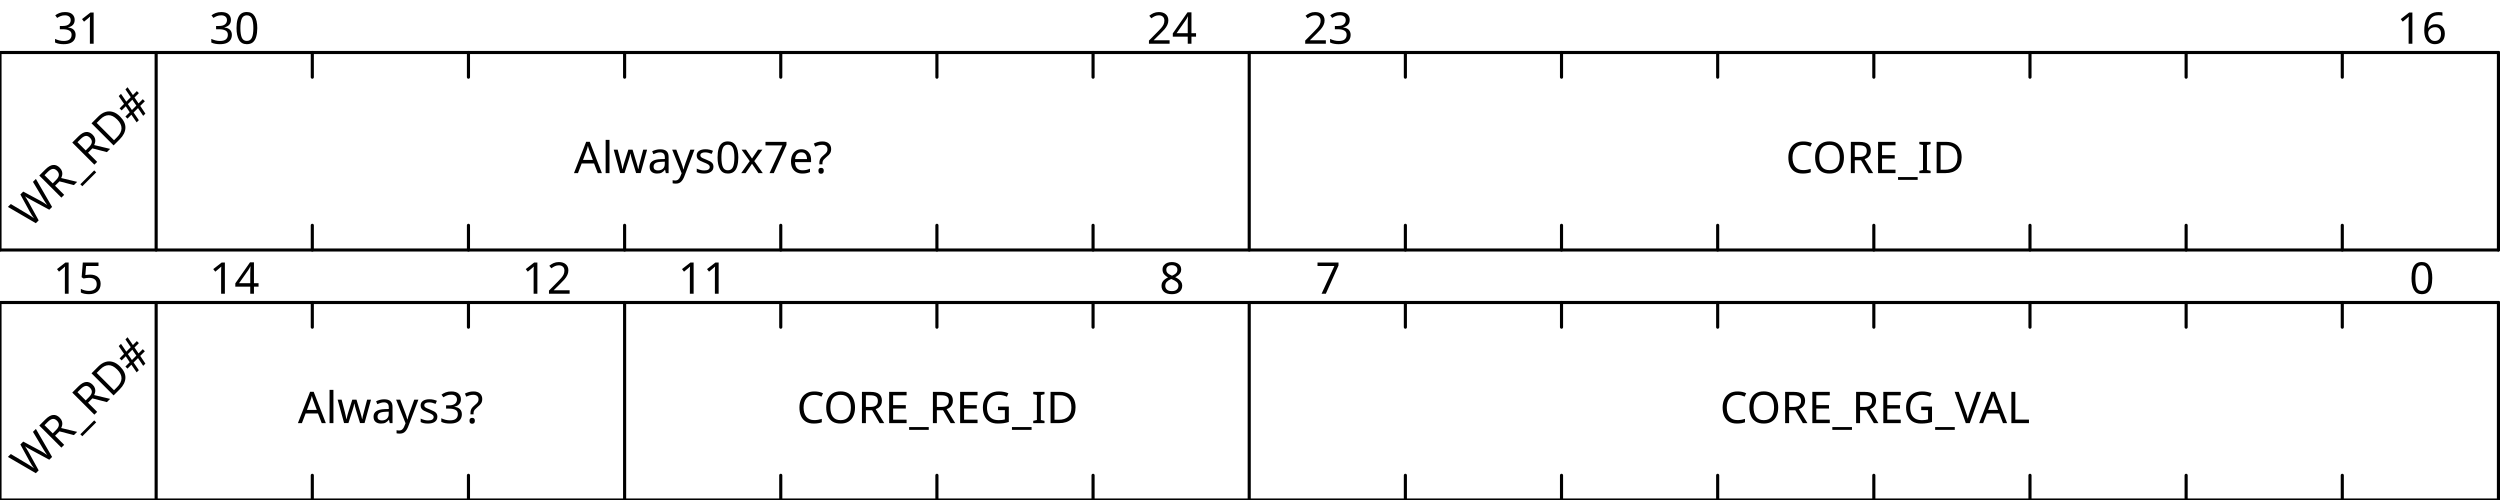
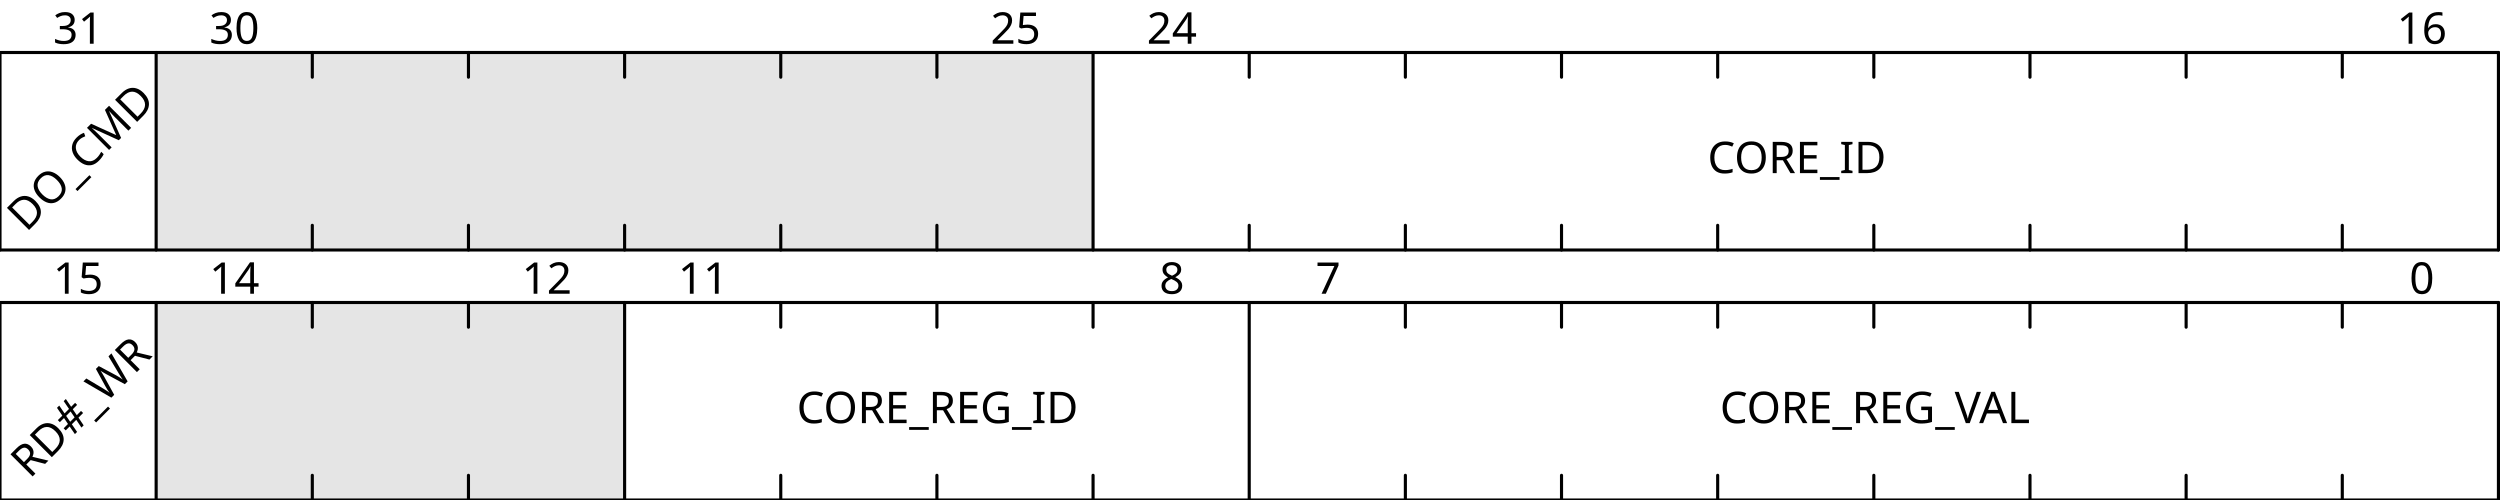
<svg xmlns="http://www.w3.org/2000/svg" width="800" height="160" viewbox="0 0 800 160" style="background-color:white">
  <g transform="translate(0, 80)">
    <g text-anchor="middle">
      <g>
        <g transform="translate(25.0, 14)">
          <text x="750.0" font-size="14" font-family="sans-serif" font-weight="normal">0</text>
          <text x="400.0" font-size="14" font-family="sans-serif" font-weight="normal">7</text>
          <text x="350.0" font-size="14" font-family="sans-serif" font-weight="normal">8</text>
          <text x="200.0" font-size="14" font-family="sans-serif" font-weight="normal">11</text>
          <text x="150.0" font-size="14" font-family="sans-serif" font-weight="normal">12</text>
          <text x="50.0" font-size="14" font-family="sans-serif" font-weight="normal">14</text>
          <text x="0.0" font-size="14" font-family="sans-serif" font-weight="normal">15</text>
        </g>
        <g transform="translate(0, 16.8)">
-           <g transform="translate(0, 0)" />
+           <g transform="translate(0, 0)">
+             <rect style=";fill:rgb(229, 229, 229)" x="50.0" y="0" width="150.0" height="63.2" />
+           </g>
          <g transform="translate(25.0, 38.6)">
            <g transform="translate(575.0, -6)">
              <text font-size="14" font-family="sans-serif" font-weight="normal" text-anchor="middle" y="6">
                <tspan>CORE_REG_VAL</tspan>
              </text>
            </g>
            <g transform="translate(275.0, -6)">
              <text font-size="14" font-family="sans-serif" font-weight="normal" text-anchor="middle" y="6">
                <tspan>CORE_REG_ID</tspan>
              </text>
            </g>
-             <g transform="translate(100.0, -6)">
-               <text font-size="14" font-family="sans-serif" font-weight="normal" text-anchor="middle" y="6">
-                 <tspan>Always3?</tspan>
-               </text>
-             </g>
            <g transform="translate(0.0, -6)">
              <text font-size="14" font-family="sans-serif" font-weight="normal" text-anchor="middle" y="6" transform=" rotate(-45)">
-                 <tspan>WR_RD#</tspan>
+                 <tspan>RD#_WR</tspan>
              </text>
            </g>
          </g>
          <g transform="translate(25.0, 77.2)" />
        </g>
      </g>
    </g>
    <g stroke="black" stroke-width="1" stroke-linecap="round" transform="translate(0, 16.8)">
      <line x1="0.25" x2="799.5" />
      <line y2="63.2" />
      <line x1="0.25" x2="799.5" y1="63.2" y2="63.2" />
      <line x1="799.5" x2="799.5" y2="63.2" />
      <line x1="749.531" x2="749.531" y2="7.9" />
      <line x1="749.531" x2="749.531" y1="55.3" y2="63.2" />
      <line x1="699.562" x2="699.562" y2="7.9" />
      <line x1="699.562" x2="699.562" y1="55.3" y2="63.2" />
      <line x1="649.594" x2="649.594" y2="7.9" />
      <line x1="649.594" x2="649.594" y1="55.3" y2="63.2" />
      <line x1="599.625" x2="599.625" y2="7.9" />
      <line x1="599.625" x2="599.625" y1="55.3" y2="63.2" />
      <line x1="549.656" x2="549.656" y2="7.9" />
      <line x1="549.656" x2="549.656" y1="55.3" y2="63.2" />
      <line x1="499.688" x2="499.688" y2="7.9" />
      <line x1="499.688" x2="499.688" y1="55.3" y2="63.2" />
      <line x1="449.719" x2="449.719" y2="7.9" />
      <line x1="449.719" x2="449.719" y1="55.3" y2="63.2" />
      <line x1="399.75" x2="399.75" y2="63.2" />
      <line x1="349.781" x2="349.781" y2="7.9" />
      <line x1="349.781" x2="349.781" y1="55.3" y2="63.2" />
      <line x1="299.812" x2="299.812" y2="7.9" />
      <line x1="299.812" x2="299.812" y1="55.3" y2="63.2" />
      <line x1="249.844" x2="249.844" y2="7.9" />
      <line x1="249.844" x2="249.844" y1="55.3" y2="63.2" />
      <line x1="199.875" x2="199.875" y2="63.2" />
      <line x1="149.906" x2="149.906" y2="7.9" />
      <line x1="149.906" x2="149.906" y1="55.3" y2="63.2" />
      <line x1="99.938" x2="99.938" y2="7.9" />
      <line x1="99.938" x2="99.938" y1="55.3" y2="63.2" />
      <line x1="49.969" x2="49.969" y2="63.2" />
    </g>
  </g>
  <g transform="translate(0, 0)">
    <g text-anchor="middle">
      <g>
        <g transform="translate(25.0, 14)">
          <text x="750.0" font-size="14" font-family="sans-serif" font-weight="normal">16</text>
-           <text x="400.0" font-size="14" font-family="sans-serif" font-weight="normal">23</text>
          <text x="350.0" font-size="14" font-family="sans-serif" font-weight="normal">24</text>
+           <text x="300.0" font-size="14" font-family="sans-serif" font-weight="normal">25</text>
          <text x="50.0" font-size="14" font-family="sans-serif" font-weight="normal">30</text>
          <text x="0.0" font-size="14" font-family="sans-serif" font-weight="normal">31</text>
        </g>
        <g transform="translate(0, 16.8)">
-           <g transform="translate(0, 0)" />
+           <g transform="translate(0, 0)">
+             <rect style=";fill:rgb(229, 229, 229)" x="50.0" y="0" width="300.0" height="63.2" />
+           </g>
          <g transform="translate(25.0, 38.6)">
-             <g transform="translate(575.0, -6)">
+             <g transform="translate(550.0, -6)">
              <text font-size="14" font-family="sans-serif" font-weight="normal" text-anchor="middle" y="6">
                <tspan>CORE_ID</tspan>
              </text>
            </g>
-             <g transform="translate(200.0, -6)">
-               <text font-size="14" font-family="sans-serif" font-weight="normal" text-anchor="middle" y="6">
-                 <tspan>Always0x7e?</tspan>
-               </text>
-             </g>
            <g transform="translate(0.0, -6)">
              <text font-size="14" font-family="sans-serif" font-weight="normal" text-anchor="middle" y="6" transform=" rotate(-45)">
-                 <tspan>WR_RD#</tspan>
+                 <tspan>DO_CMD</tspan>
              </text>
            </g>
          </g>
          <g transform="translate(25.0, 77.2)" />
        </g>
      </g>
    </g>
    <g stroke="black" stroke-width="1" stroke-linecap="round" transform="translate(0, 16.8)">
      <line x1="0.25" x2="799.5" />
      <line y2="63.2" />
      <line x1="0.25" x2="799.5" y1="63.2" y2="63.2" />
      <line x1="799.5" x2="799.5" y2="63.2" />
      <line x1="749.531" x2="749.531" y2="7.9" />
      <line x1="749.531" x2="749.531" y1="55.3" y2="63.2" />
      <line x1="699.562" x2="699.562" y2="7.9" />
      <line x1="699.562" x2="699.562" y1="55.3" y2="63.2" />
      <line x1="649.594" x2="649.594" y2="7.9" />
      <line x1="649.594" x2="649.594" y1="55.3" y2="63.2" />
      <line x1="599.625" x2="599.625" y2="7.9" />
      <line x1="599.625" x2="599.625" y1="55.3" y2="63.2" />
      <line x1="549.656" x2="549.656" y2="7.9" />
      <line x1="549.656" x2="549.656" y1="55.3" y2="63.2" />
      <line x1="499.688" x2="499.688" y2="7.9" />
      <line x1="499.688" x2="499.688" y1="55.3" y2="63.2" />
      <line x1="449.719" x2="449.719" y2="7.9" />
      <line x1="449.719" x2="449.719" y1="55.3" y2="63.2" />
-       <line x1="399.75" x2="399.75" y2="63.2" />
-       <line x1="349.781" x2="349.781" y2="7.9" />
-       <line x1="349.781" x2="349.781" y1="55.3" y2="63.2" />
+       <line x1="399.75" x2="399.75" y2="7.9" />
+       <line x1="399.75" x2="399.75" y1="55.3" y2="63.2" />
+       <line x1="349.781" x2="349.781" y2="63.2" />
      <line x1="299.812" x2="299.812" y2="7.9" />
      <line x1="299.812" x2="299.812" y1="55.3" y2="63.2" />
      <line x1="249.844" x2="249.844" y2="7.9" />
      <line x1="249.844" x2="249.844" y1="55.3" y2="63.2" />
      <line x1="199.875" x2="199.875" y2="7.9" />
      <line x1="199.875" x2="199.875" y1="55.3" y2="63.2" />
      <line x1="149.906" x2="149.906" y2="7.9" />
      <line x1="149.906" x2="149.906" y1="55.3" y2="63.2" />
      <line x1="99.938" x2="99.938" y2="7.9" />
      <line x1="99.938" x2="99.938" y1="55.3" y2="63.2" />
      <line x1="49.969" x2="49.969" y2="63.2" />
    </g>
  </g>
</svg>
